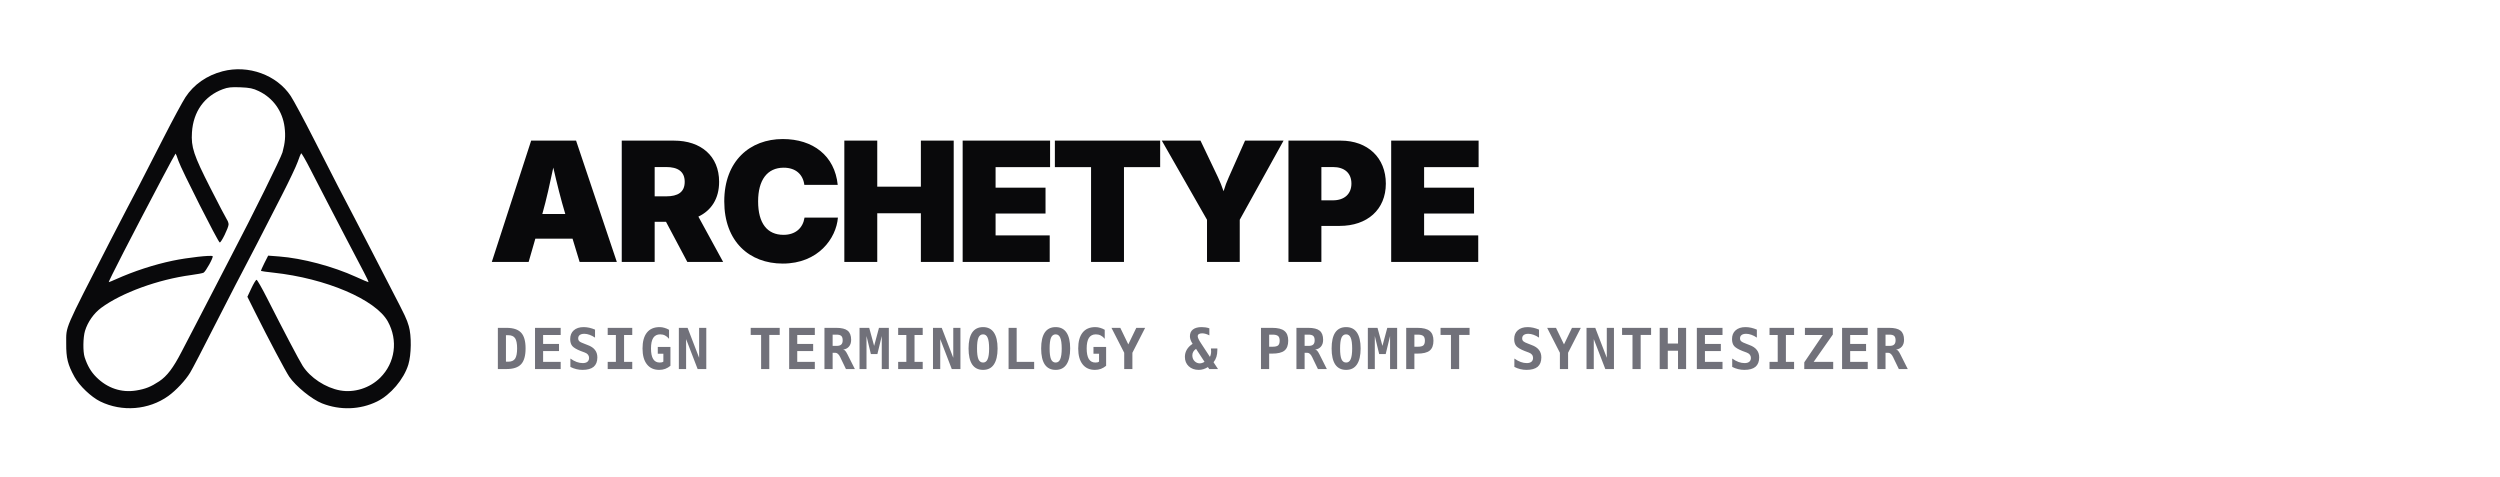
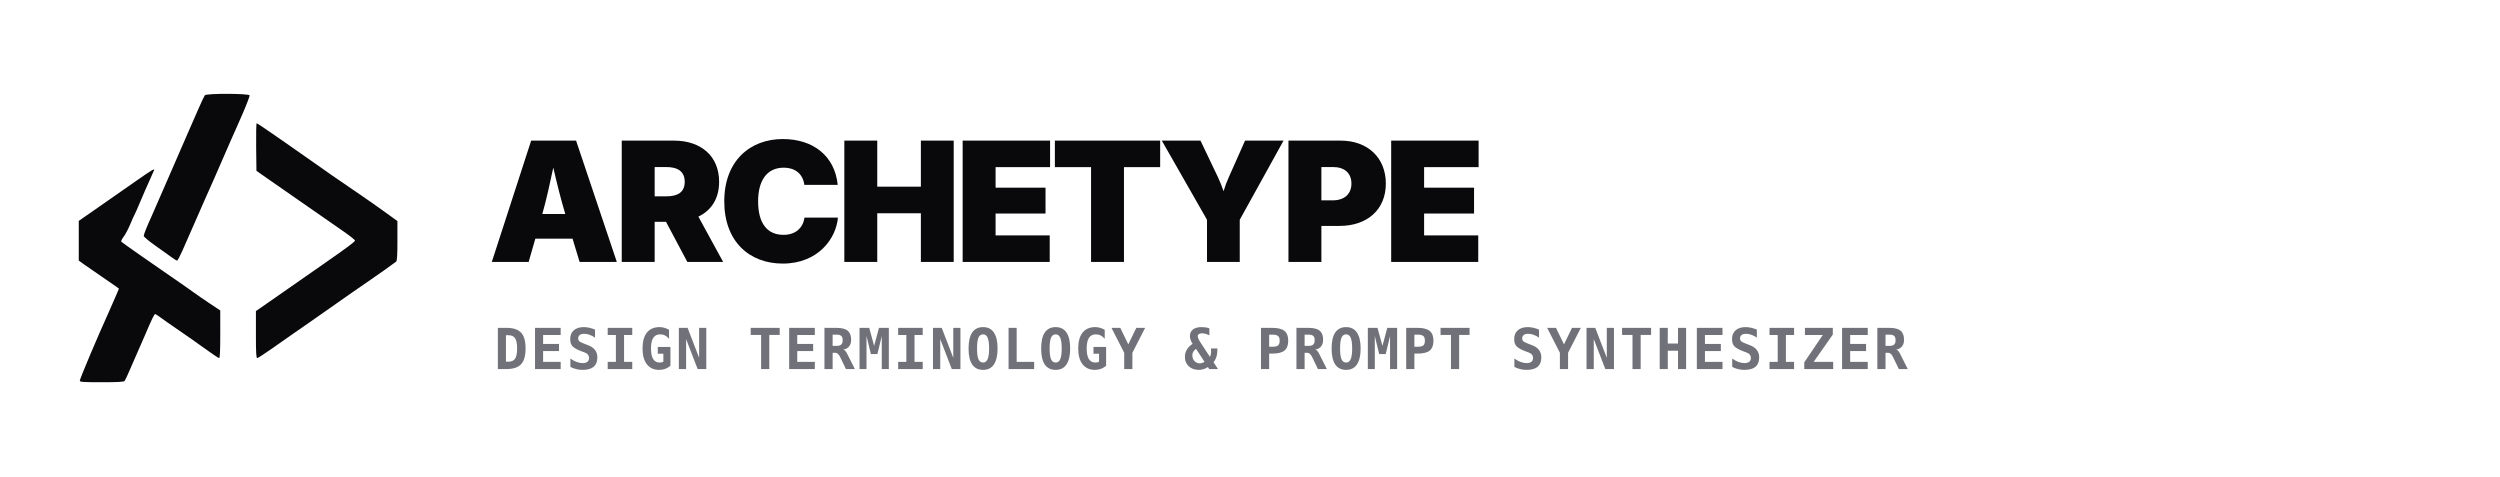
<svg xmlns="http://www.w3.org/2000/svg" viewBox="0 0 420 80" fill="none">
-   <g transform="translate(10, 10.4) scale(0.2)">
-     <path d="M 137 7.872 C 123.699 11.342, 112.821 18.935, 105.791 29.655 C 103.322 33.420, 94.987 48.875, 87.269 64 C 70.492 96.875, 59.600 117.953, 56.386 123.760 C 55.089 126.103, 48.788 138.253, 42.384 150.760 C 3.094 227.486, 5.710 221.386, 5.617 236.500 C 5.541 248.830, 6.885 254.240, 12.612 264.660 C 16.652 272.011, 26.623 281.512, 34.180 285.212 C 52.523 294.192, 74.855 292.415, 91.322 280.665 C 97.805 276.038, 105.923 267.363, 109.722 261 C 112.143 256.947, 118.302 245.075, 137.478 207.500 C 145.057 192.650, 152.266 178.700, 153.499 176.500 C 154.732 174.300, 160.355 163.500, 165.995 152.500 C 171.635 141.500, 181.094 123.050, 187.015 111.500 C 192.936 99.950, 198.803 87.575, 200.052 84 C 201.301 80.425, 202.594 77.179, 202.925 76.787 C 203.256 76.394, 206.780 82.469, 210.756 90.287 C 214.731 98.104, 221.046 110.350, 224.789 117.500 C 228.532 124.650, 236.021 139.050, 241.431 149.500 C 246.842 159.950, 253.270 172.213, 255.715 176.750 C 258.161 181.287, 259.836 185, 259.437 185 C 259.038 185, 254.389 183.025, 249.106 180.610 C 229.674 171.730, 203.921 164.896, 184.308 163.416 L 175.264 162.733 172.086 168.987 C 170.338 172.427, 169.067 175.400, 169.261 175.595 C 169.456 175.789, 174.089 176.430, 179.557 177.018 C 223.737 181.772, 265.616 199.630, 275.782 218.051 C 284.522 233.886, 281.963 252.761, 269.379 265.278 C 260.642 273.968, 247.646 278.100, 235.750 275.968 C 223.500 273.772, 210.520 265.240, 204.187 255.221 C 201.149 250.413, 188.173 225.733, 174.234 198.252 C 169.980 189.865, 166.050 183.012, 165.500 183.022 C 164.950 183.032, 162.994 186.245, 161.153 190.162 L 157.807 197.284 164.345 210.392 C 175.299 232.353, 190.068 260.239, 192.995 264.485 C 198.572 272.576, 211.965 283.452, 220.500 286.822 C 235.645 292.801, 252.476 292.234, 266.711 285.265 C 278.078 279.700, 289.188 266.607, 292.991 254.295 C 295.549 246.013, 295.750 229.890, 293.395 221.960 C 291.568 215.805, 290.583 213.717, 278.799 191 C 274.092 181.925, 266.200 166.625, 261.262 157 C 256.324 147.375, 250.250 135.675, 247.765 131 C 240.254 116.870, 229.520 96.056, 213.729 65 C 205.478 48.775, 196.714 32.439, 194.253 28.699 C 182.582 10.960, 158.601 2.236, 137 7.872 M 137.198 22.916 C 121.684 28.686, 112.361 41.713, 111.243 59.181 C 110.445 71.643, 112.608 78.169, 126.755 105.979 C 133.603 119.442, 139.835 131.355, 140.603 132.451 C 141.372 133.548, 142.003 135.357, 142.008 136.473 C 142.018 139.225, 135.735 152.053, 134.561 151.676 C 133.122 151.213, 102.325 90.347, 99.938 83.250 C 98.783 79.813, 97.684 77, 97.498 77 C 97.311 77, 92.230 86.338, 86.206 97.750 C 60.085 147.235, 40.686 185, 41.387 185 C 41.692 185, 44.317 183.933, 47.220 182.628 C 62.370 175.822, 79.141 170.340, 95.083 166.983 C 107.386 164.391, 127.938 162.090, 128.639 163.225 C 129.328 164.340, 122.786 176.145, 120.954 177.091 C 120.154 177.505, 115.450 178.385, 110.500 179.047 C 82.844 182.748, 52.212 193.908, 35.067 206.530 C 28.837 211.116, 23.683 218.437, 21.408 225.932 C 19.737 231.438, 19.577 243.409, 21.112 248.101 C 23.461 255.280, 26.427 260.332, 30.937 264.831 C 40.194 274.066, 51.935 278.007, 64.304 276.031 C 72.035 274.796, 76.769 272.917, 83.655 268.351 C 90.322 263.929, 95.490 257.122, 102.521 243.500 C 105.644 237.450, 110.797 227.550, 113.972 221.500 C 117.147 215.450, 124.364 201.513, 130.011 190.529 C 135.658 179.545, 142.174 166.945, 144.490 162.529 C 161.948 129.251, 186.039 80.531, 187.278 76 C 189.511 67.829, 189.976 62.263, 189.046 54.821 C 187.370 41.411, 179.420 30.308, 167.354 24.529 C 162.521 22.214, 159.843 21.656, 152 21.334 C 144.321 21.018, 141.484 21.322, 137.198 22.916" fill="#09090B" fill-rule="evenodd" />
+   <g transform="translate(12, 14.73) scale(0.1761)">
+     <path d="M 127.249 7.250 C 126.701 7.938, 124.001 13.675, 121.247 20 C 118.494 26.325, 114.354 35.775, 112.047 41 C 109.740 46.225, 101.321 65.575, 93.338 84 C 85.355 102.425, 77.739 119.873, 76.414 122.774 C 71.868 132.726, 69 139.941, 69 141.425 C 69 142.241, 73.612 146.157, 79.250 150.127 C 84.888 154.097, 91.843 159.068, 94.707 161.173 C 97.571 163.278, 100.319 165, 100.814 165 C 101.309 165, 103.638 160.613, 105.989 155.250 C 108.340 149.887, 113.623 137.850, 117.730 128.500 C 121.836 119.150, 126.085 109.475, 127.170 107 C 129.391 101.939, 130.010 100.546, 136.287 86.500 C 138.746 81, 142.669 72, 145.005 66.500 C 147.342 61, 150.481 53.800, 151.980 50.500 C 153.479 47.200, 156.378 40.675, 158.423 36 C 160.468 31.325, 162.536 26.600, 163.019 25.500 C 166.679 17.173, 170 8.560, 170 7.395 C 170 5.459, 128.787 5.319, 127.249 7.250 M 176.231 56.667 L 176.500 79.334 190.500 89.108 C 198.200 94.483, 210.350 102.929, 217.500 107.874 C 224.650 112.820, 234.775 119.856, 240 123.510 C 245.225 127.163, 254.225 133.424, 260 137.422 C 265.775 141.420, 270.500 145.204, 270.500 145.831 C 270.500 146.960, 263.564 152.145, 241.747 167.327 C 235.561 171.632, 223.750 179.869, 215.500 185.631 C 207.250 191.394, 194.988 199.940, 188.250 204.622 L 176 213.135 176 235.567 C 176 252.860, 176.286 257.994, 177.250 257.975 C 177.938 257.961, 184.575 253.651, 192 248.396 C 199.425 243.142, 208.425 236.837, 212 234.385 C 215.575 231.934, 222.100 227.412, 226.500 224.336 C 239.717 215.096, 263.055 198.739, 268.447 194.937 C 271.226 192.978, 277.100 188.933, 281.500 185.950 C 290.214 180.041, 307.747 167.638, 309.750 165.965 C 310.669 165.198, 311 159.930, 311 146.081 L 311 127.242 298.750 118.395 C 292.012 113.529, 282.450 106.809, 277.500 103.462 C 260.579 92.022, 235.509 74.647, 223.500 66.037 C 216.900 61.305, 207 54.375, 201.500 50.637 C 196 46.898, 188.350 41.634, 184.500 38.937 C 180.650 36.241, 177.154 34.027, 176.731 34.018 C 176.308 34.008, 176.083 44.200, 176.231 56.667 M 61.943 88.792 C 53.449 94.728, 37.612 105.775, 26.750 113.341 L 7 127.099 7 146.018 L 7 164.937 12.250 168.740 C 15.138 170.832, 22.675 176.039, 29 180.312 C 35.325 184.584, 41.589 188.908, 42.919 189.922 L 45.339 191.764 41.535 200.632 C 39.443 205.509, 36.683 211.799, 35.401 214.609 C 25.446 236.431, 8 277.734, 8 279.480 C 8 280.791, 10.865 281, 28.878 281 C 44.373 281, 50.016 280.678, 50.767 279.750 C 51.324 279.063, 53.686 274, 56.017 268.500 C 58.347 263, 61.490 255.800, 63 252.500 C 64.510 249.200, 67.661 242, 70.001 236.500 C 76.688 220.785, 78.995 216, 79.886 216 C 80.340 216, 82.690 217.493, 85.106 219.318 C 87.523 221.142, 95.269 226.558, 102.321 231.354 C 109.372 236.149, 120.701 244.106, 127.496 249.036 C 134.290 253.966, 140.333 258, 140.925 258 C 141.661 258, 141.997 250.819, 141.990 235.250 L 141.979 212.500 132.240 206.057 C 126.883 202.513, 119.350 197.315, 115.500 194.505 C 111.650 191.696, 102.200 185.098, 94.500 179.843 C 78.055 168.620, 48.878 148.166, 47.635 146.989 C 47.159 146.538, 48.101 144.444, 49.729 142.335 C 51.357 140.226, 54.189 134.900, 56.023 130.500 C 57.856 126.100, 59.671 122.050, 60.055 121.500 C 60.440 120.950, 63.021 115.100, 65.791 108.500 C 68.562 101.900, 72.667 92.518, 74.914 87.650 C 77.161 82.783, 79 78.621, 79 78.400 C 79 77.150, 75.897 79.041, 61.943 88.792" fill="#09090B" fill-rule="evenodd" />
  </g>
  <text x="82" y="44" font-family="system-ui, -apple-system, sans-serif" font-weight="900" font-size="28" letter-spacing="-0.04em" fill="#09090B">ARCHETYPE</text>
  <text x="83" y="62" font-family="'JetBrains Mono', monospace" font-weight="600" font-size="9.5" letter-spacing="0.04em" fill="#71717A">DESIGN TERMINOLOGY &amp; PROMPT SYNTHESIZER</text>
</svg>
